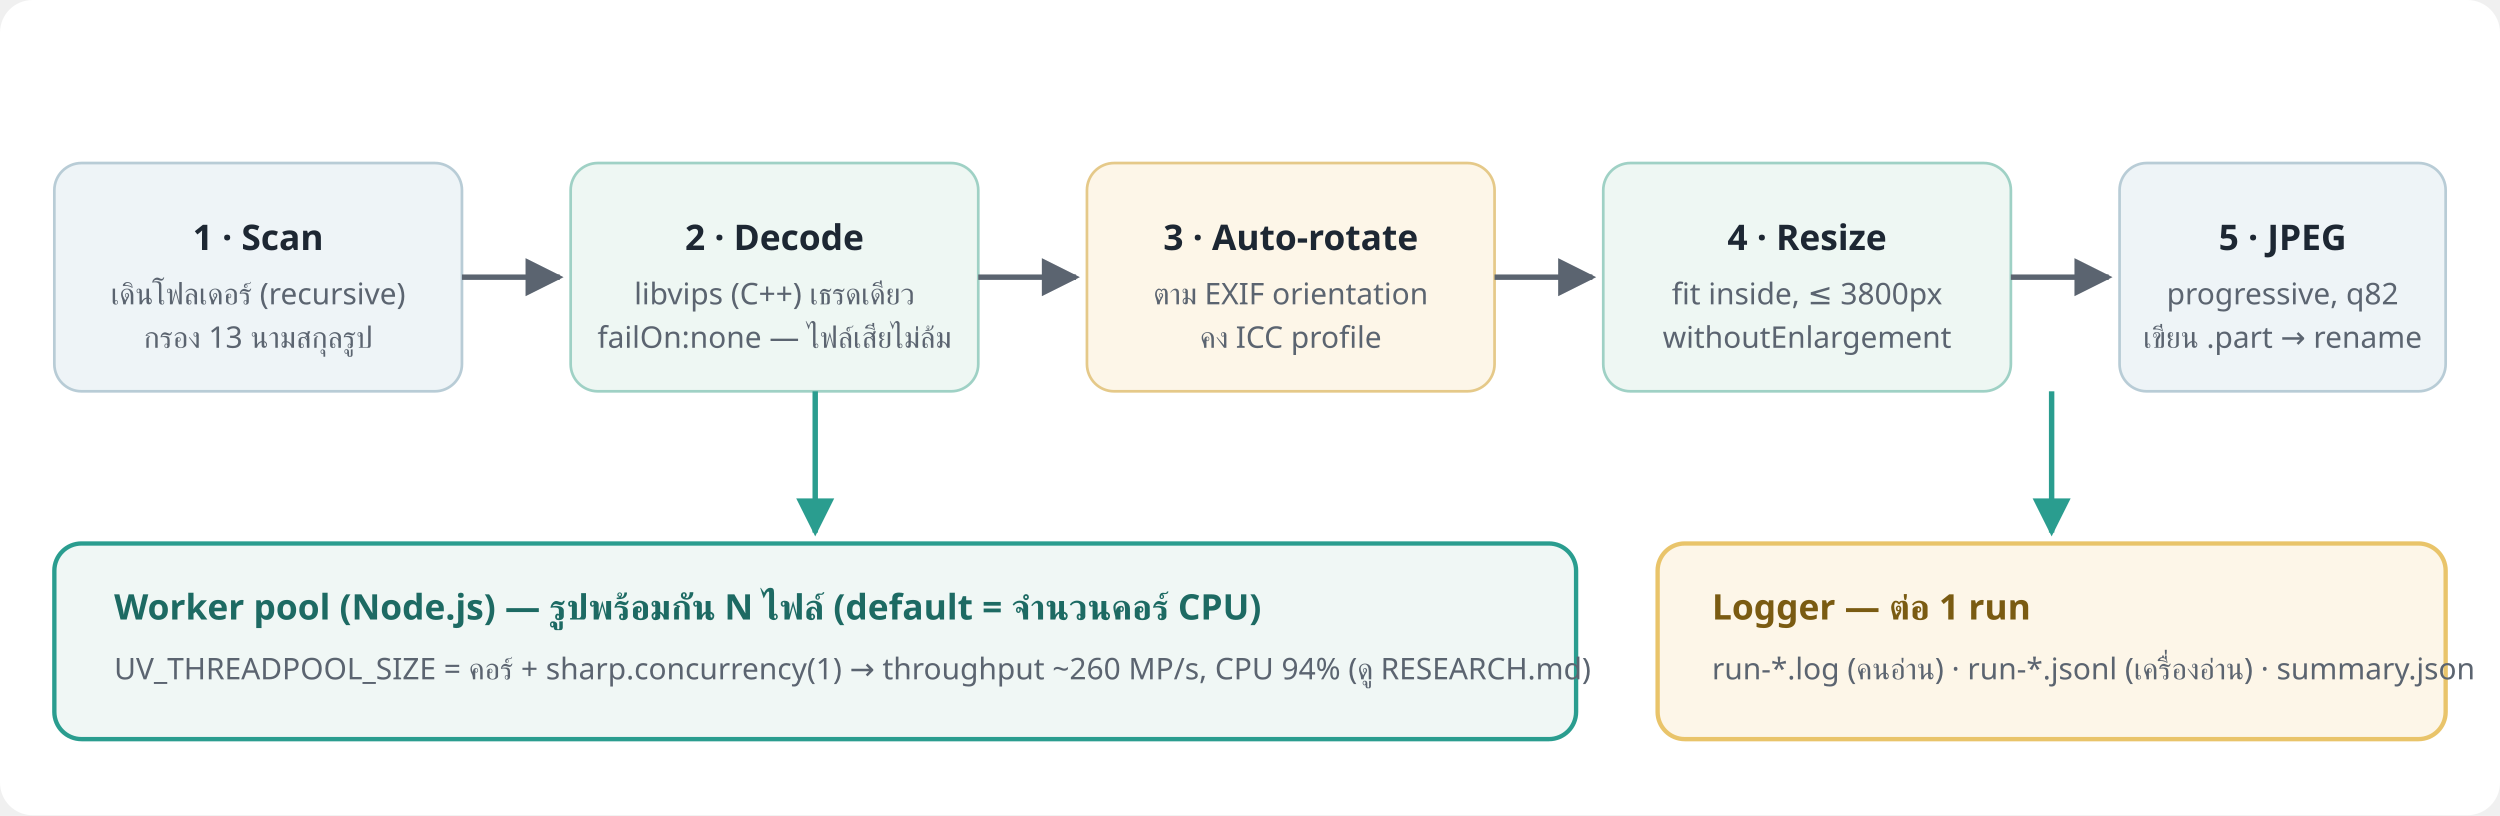
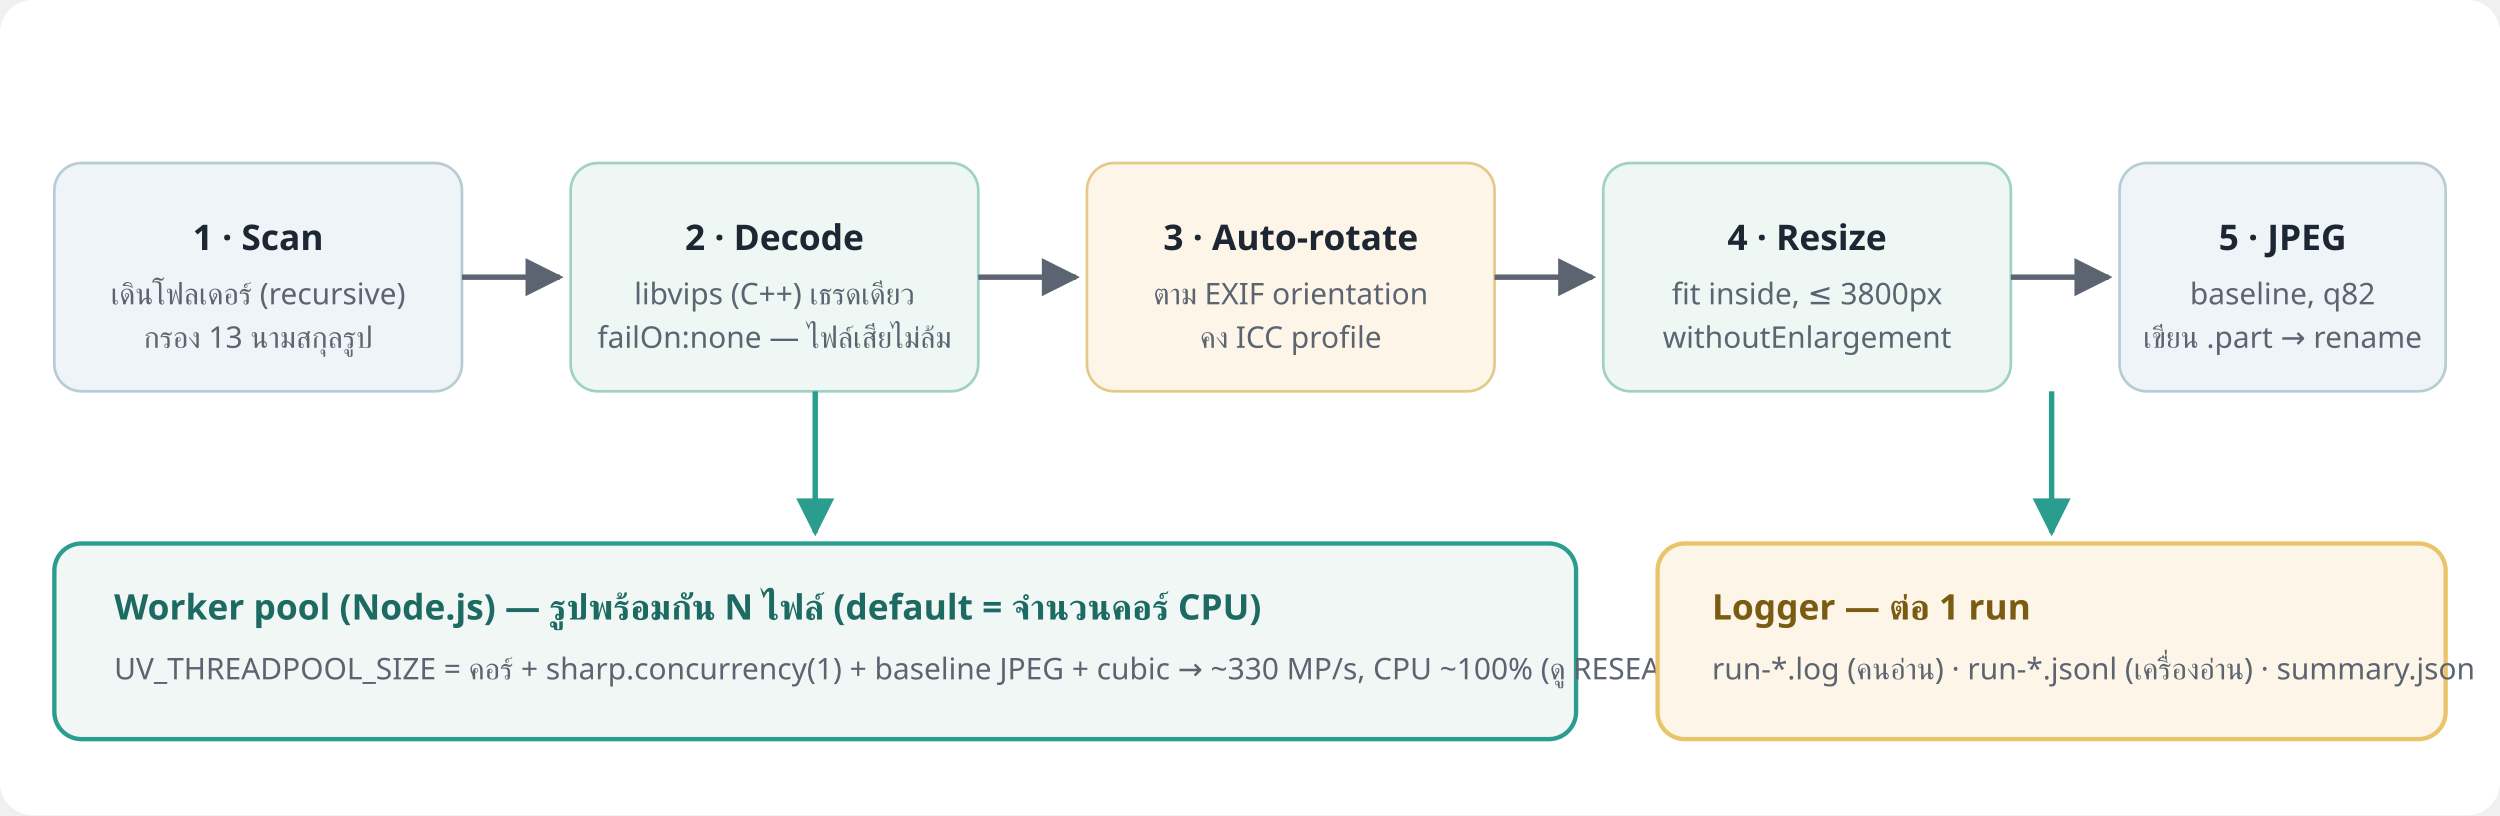
<svg xmlns="http://www.w3.org/2000/svg" width="920" height="300" viewBox="0 0 920 300" font-family="Segoe UI, system-ui, sans-serif">
  <defs>
    <marker id="arr" viewBox="0 0 10 10" refX="9" refY="5" markerWidth="7" markerHeight="7" orient="auto-start-reverse">
      <path d="M0 0 L10 5 L0 10 z" fill="#5b6470" />
    </marker>
    <marker id="arrG" viewBox="0 0 10 10" refX="9" refY="5" markerWidth="7" markerHeight="7" orient="auto-start-reverse">
      <path d="M0 0 L10 5 L0 10 z" fill="#2a9d8f" />
    </marker>
  </defs>
  <rect width="920" height="300" rx="12" fill="#ffffff" />
  <g font-size="13" font-weight="600" text-anchor="middle">
    <rect x="20" y="60" width="150" height="84" rx="10" fill="#eef4f7" stroke="#b8ccd6" />
    <text x="95" y="92" fill="#1d2733">1 · Scan</text>
    <text x="95" y="112" font-size="11" font-weight="400" fill="#5b6470">เดินโฟลเดอร์ (recursive)</text>
    <text x="95" y="128" font-size="11" font-weight="400" fill="#5b6470">กรอง 13 นามสกุลรูป</text>
    <rect x="210" y="60" width="150" height="84" rx="10" fill="#eef7f3" stroke="#9fd1c5" />
    <text x="285" y="92" fill="#1d2733">2 · Decode</text>
    <text x="285" y="112" font-size="11" font-weight="400" fill="#5b6470">libvips (C++) เธรดเดียว</text>
    <text x="285" y="128" font-size="11" font-weight="400" fill="#5b6470">failOn:none — ไฟล์เสียไม่ล้ม</text>
    <rect x="400" y="60" width="150" height="84" rx="10" fill="#fdf6e8" stroke="#e5c989" />
    <text x="475" y="92" fill="#1d2733">3 · Auto-rotate</text>
    <text x="475" y="112" font-size="11" font-weight="400" fill="#5b6470">ตาม EXIF orientation</text>
    <text x="475" y="128" font-size="11" font-weight="400" fill="#5b6470">คง ICC profile</text>
    <rect x="590" y="60" width="150" height="84" rx="10" fill="#eef7f3" stroke="#9fd1c5" />
    <text x="665" y="92" fill="#1d2733">4 · Resize</text>
    <text x="665" y="112" font-size="11" font-weight="400" fill="#5b6470">fit inside, ≤ 3800px</text>
    <text x="665" y="128" font-size="11" font-weight="400" fill="#5b6470">withoutEnlargement</text>
    <rect x="780" y="60" width="120" height="84" rx="10" fill="#eef4f7" stroke="#b8ccd6" />
    <text x="840" y="92" fill="#1d2733">5 · JPEG</text>
-     <text x="840" y="112" font-size="11" font-weight="400" fill="#5b6470">progressive, q82</text>
+     <text x="840" y="112" font-size="11" font-weight="400" fill="#5b6470">baseline, q82</text>
    <text x="840" y="128" font-size="11" font-weight="400" fill="#5b6470">เขียน .part → rename</text>
  </g>
  <g stroke="#5b6470" stroke-width="2" marker-end="url(#arr)">
    <line x1="170" y1="102" x2="206" y2="102" />
    <line x1="360" y1="102" x2="396" y2="102" />
    <line x1="550" y1="102" x2="586" y2="102" />
    <line x1="740" y1="102" x2="776" y2="102" />
  </g>
  <rect x="20" y="200" width="560" height="72" rx="10" fill="#f0f7f5" stroke="#2a9d8f" stroke-width="1.6" />
  <text x="42" y="228" font-size="13" font-weight="600" fill="#1d6a63">Worker pool (Node.js) — รูปพร้อมกัน N ไฟล์ (default = จำนวนคอร์ CPU)</text>
-   <text x="42" y="250" font-size="11" font-weight="400" fill="#5b6470">UV_THREADPOOL_SIZE = คอร์ + sharp.concurrency(1) → throughput ~260 MP/s, CPU 94% (ดู RESEARCH.md)</text>
+   <text x="42" y="250" font-size="11" font-weight="400" fill="#5b6470">UV_THREADPOOL_SIZE = คอร์ + sharp.concurrency(1) + baseline JPEG + cubic → ~330 MP/s, CPU ~100% (ดู RESEARCH.md)</text>
  <rect x="610" y="200" width="290" height="72" rx="10" fill="#fdf6e8" stroke="#e9c46a" stroke-width="1.6" />
  <text x="630" y="228" font-size="13" font-weight="600" fill="#7a5b12">Logger — ต่อ 1 run</text>
  <text x="630" y="250" font-size="11" font-weight="400" fill="#5b6470">run-*.log (คนอ่าน) · run-*.jsonl (เครื่องอ่าน) · summary.json</text>
  <g stroke="#2a9d8f" stroke-width="2" marker-end="url(#arrG)">
    <line x1="300" y1="144" x2="300" y2="196" />
    <line x1="755" y1="144" x2="755" y2="196" />
  </g>
</svg>
